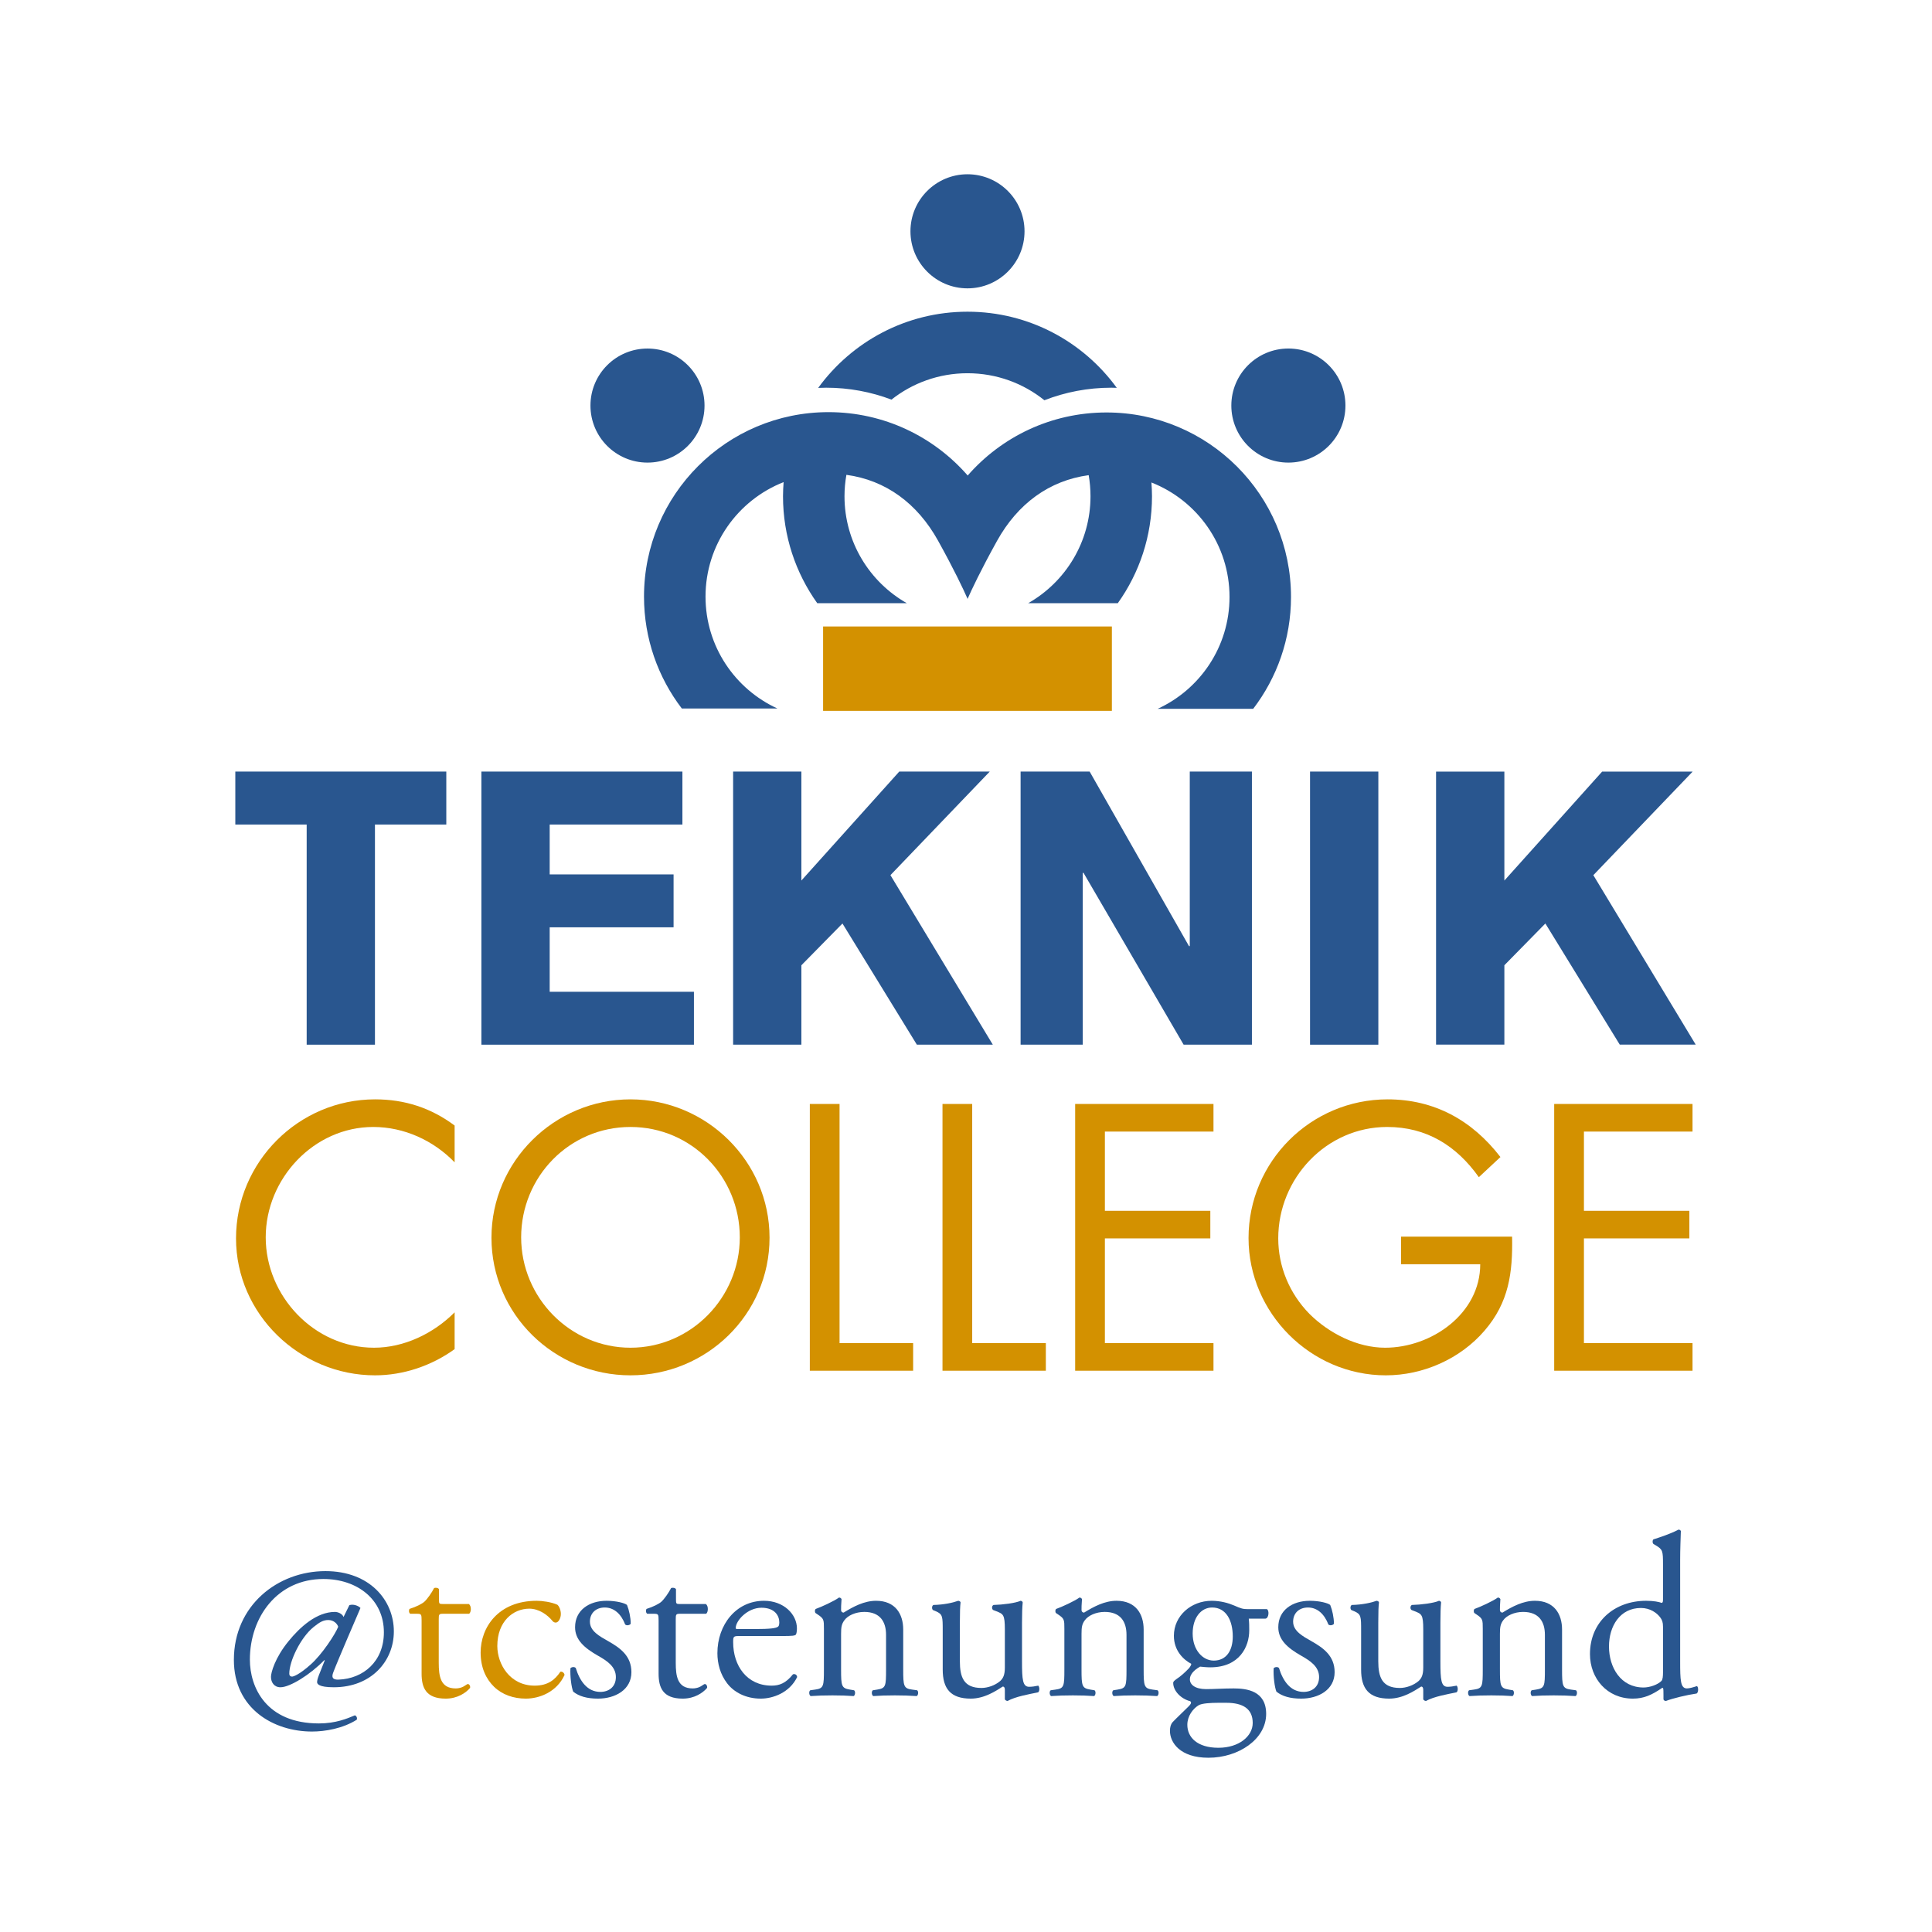
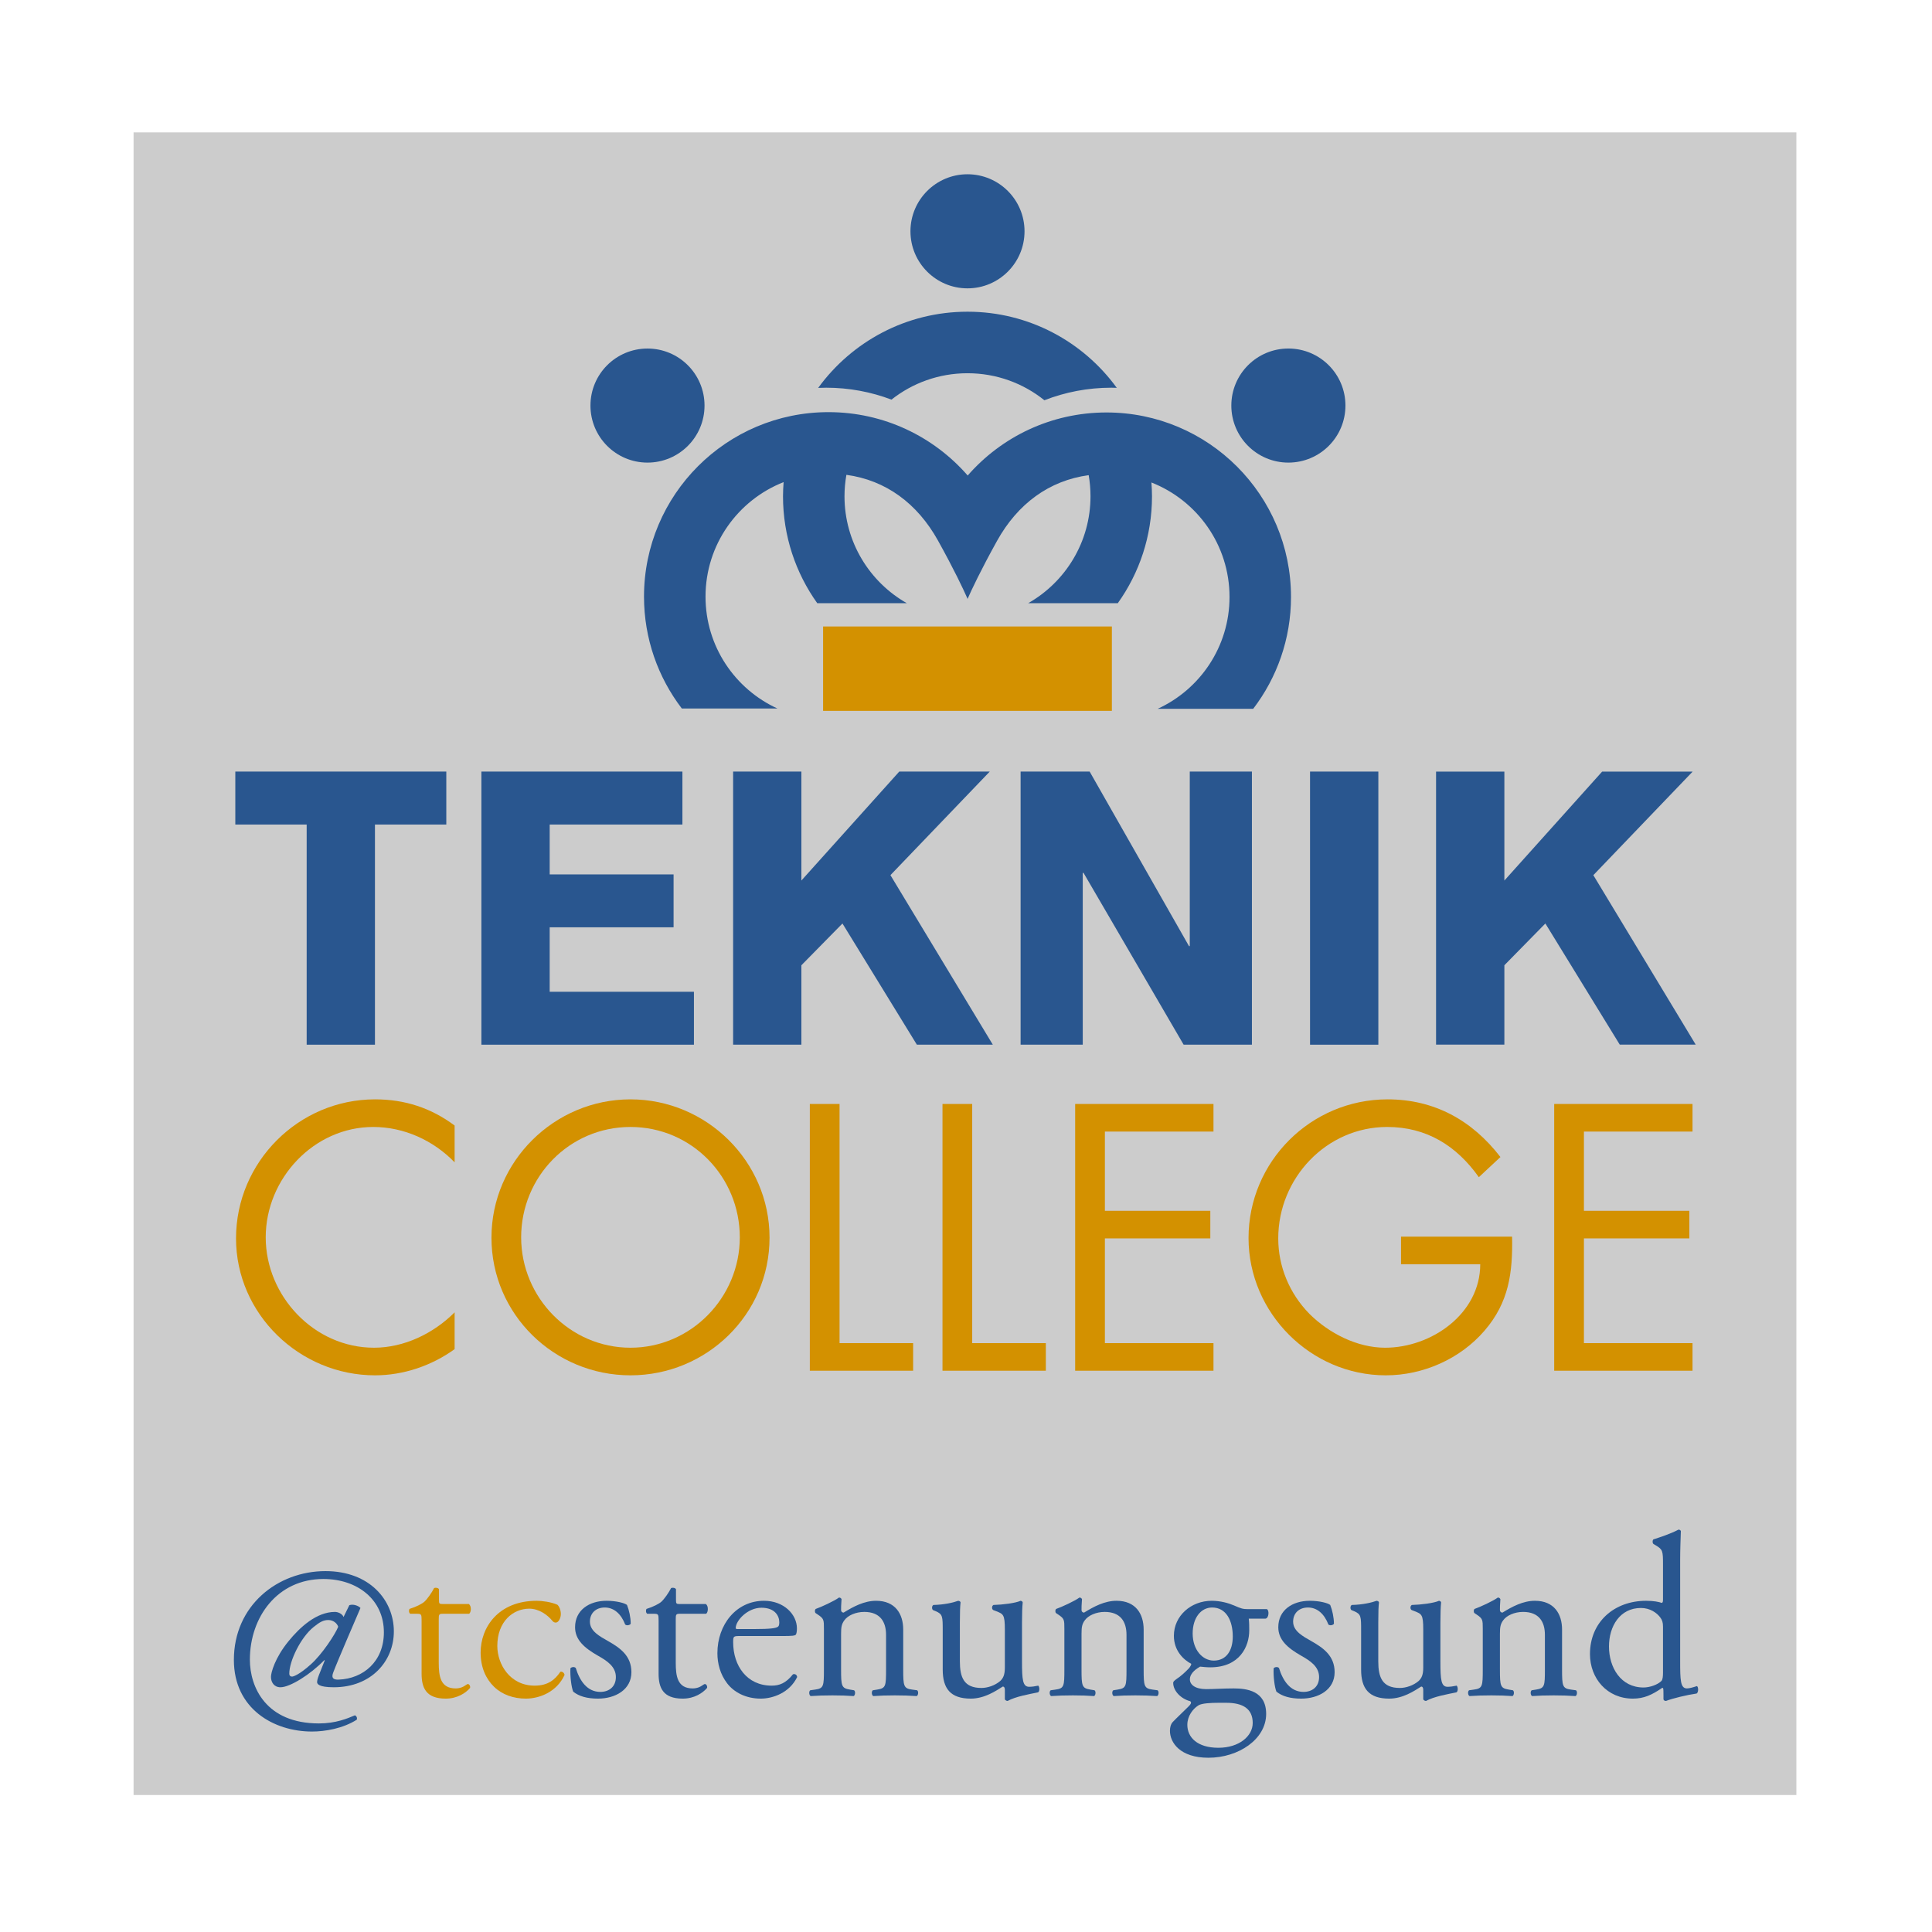
<svg xmlns="http://www.w3.org/2000/svg" viewBox="0 0 500 500" height="533.333" width="533.333" xml:space="preserve" id="svg2" version="1.1">
  <defs id="defs6" />
-   <g id="layer3" transform="translate(33.63313,64.75603)" />
+   <g id="layer3" transform="translate(33.63313,64.75603)">
+     <rect style="display:inline;fill:#000000;fill-opacity:0.2;stroke-width:0.938" id="rect1" width="430.334" height="430.287" x="209.907" y="376.165" ry="0" transform="translate(-208.9723,-406.6577)" />
+   </g>
  <g id="layer1" style="display:inline" transform="translate(-175.3392,-341.9017)">
    <text xml:space="preserve" style="font-style:normal;font-weight:normal;line-height:0%;font-family:sans-serif;letter-spacing:100px;word-spacing:0px;fill:#000000;fill-opacity:1;stroke:none;stroke-width:1px;stroke-linecap:butt;stroke-linejoin:miter;stroke-opacity:1" x="229.75" y="770.64" id="text4217">
      <tspan id="tspan4219" x="229.75" y="770.64" style="font-size:40px;line-height:1.25"> </tspan>
    </text>
    <g id="g4301">
      <g style="fill:#29568f;fill-opacity:1" transform="matrix(1.333333,0,0,-1.333333,236.2383,541.5838)" id="g14">
        <path id="path16" style="fill:#29568f;fill-opacity:1;fill-rule:nonzero;stroke:none" d="M 0,0 H 40.953 V -10.281 H 27.103 V -53.013 H 13.851 v 42.732 H 0 Z" />
      </g>
      <g style="fill:#29568f;fill-opacity:1" transform="matrix(1.333333,0,0,-1.333333,299.9232,612.2681)" id="g18">
        <path id="path20" style="fill:#29568f;fill-opacity:1;fill-rule:nonzero;stroke:none" d="M 0,0 V 53.013 H 39.018 V 42.732 H 13.256 V 33.053 H 37.303 V 22.785 H 13.256 V 10.273 H 41.253 V 0 Z" />
      </g>
      <g style="fill:#29568f;fill-opacity:1" transform="matrix(1.333333,0,0,-1.333333,365.0716,541.5838)" id="g22">
        <path id="path24" style="fill:#29568f;fill-opacity:1;fill-rule:nonzero;stroke:none" d="M 0,0 H 13.247 V -21.15 L 32.248,0 H 49.814 L 30.533,-20.103 50.408,-53.013 H 35.666 l -14.445,23.525 -7.974,-8.111 V -53.013 H 0 Z" />
      </g>
      <g style="fill:#29568f;fill-opacity:1" transform="matrix(1.333333,0,0,-1.333333,439.47,541.5838)" id="g26">
        <path id="path28" style="fill:#29568f;fill-opacity:1;fill-rule:nonzero;stroke:none" d="m 0,0 h 13.402 l 19.282,-33.878 h 0.152 V 0 H 44.898 V -53.013 H 31.645 L 12.211,-19.658 H 12.063 V -53.013 H 0 Z" />
      </g>
      <path id="path30" style="fill:#29568f;fill-opacity:1;fill-rule:nonzero;stroke:none" d="m 514.376,541.585 h 17.677 v 70.684 h -17.677 z" />
      <g style="fill:#29568f;fill-opacity:1" transform="matrix(1.333333,0,0,-1.333333,546.9909,541.5929)" id="g32">
        <path id="path34" style="fill:#29568f;fill-opacity:1;fill-rule:nonzero;stroke:none" d="M 0,0 H 13.258 V -21.147 L 32.235,0 H 49.802 L 30.528,-20.1 50.399,-52.995 H 35.657 l -14.442,23.514 -7.957,-8.107 V -52.995 H 0 Z" />
      </g>
      <g style="fill:#d39100;fill-opacity:1" transform="matrix(1.333333,0,0,-1.333333,292.9961,642.7108)" id="g44">
        <path id="path46" style="fill:#d39100;fill-opacity:1;fill-rule:nonzero;stroke:none" d="m 0,0 c -4.116,4.254 -9.815,6.863 -15.791,6.863 -11.533,0 -20.876,-10.023 -20.876,-21.422 0,-11.402 9.413,-21.425 21.014,-21.425 5.838,0 11.537,2.746 15.653,6.867 v -7.141 c -4.461,-3.23 -9.957,-5.086 -15.448,-5.086 -14.624,0 -26.983,11.883 -26.983,26.578 0,14.832 12.152,26.989 26.983,26.989 5.766,0 10.852,-1.649 15.448,-5.082 z" />
      </g>
      <g style="fill:#d39100;fill-opacity:1" transform="matrix(1.333333,0,0,-1.333333,310.2136,662.1222)" id="g48">
        <path id="path50" style="fill:#d39100;fill-opacity:1;fill-rule:nonzero;stroke:none" d="m 0,0 c 0,-11.676 9.473,-21.426 21.219,-21.426 11.746,0 21.219,9.75 21.219,21.426 0,11.742 -9.34,21.422 -21.219,21.422 C 9.34,21.422 0,11.742 0,0 m 48.211,-0.07 c 0,-14.899 -12.225,-26.715 -26.992,-26.715 -14.758,0 -26.982,11.816 -26.982,26.715 0,14.832 12.224,26.851 26.982,26.851 14.767,0 26.992,-12.019 26.992,-26.851" />
      </g>
      <g style="fill:#d39100;fill-opacity:1" transform="matrix(1.333333,0,0,-1.333333,392.6159,689.5025)" id="g52">
        <path id="path54" style="fill:#d39100;fill-opacity:1;fill-rule:nonzero;stroke:none" d="M 0,0 H 14.281 V -5.355 H -5.771 V 46.422 H 0 Z" />
      </g>
      <g style="fill:#d39100;fill-opacity:1" transform="matrix(1.333333,0,0,-1.333333,426.944,689.5025)" id="g56">
        <path id="path58" style="fill:#d39100;fill-opacity:1;fill-rule:nonzero;stroke:none" d="M 0,0 H 14.293 V -5.355 H -5.766 V 46.422 H 0 Z" />
      </g>
      <g style="fill:#d39100;fill-opacity:1" transform="matrix(1.333333,0,0,-1.333333,453.5899,627.6066)" id="g60">
        <path id="path62" style="fill:#d39100;fill-opacity:1;fill-rule:nonzero;stroke:none" d="M 0,0 H 26.848 V -5.359 H 5.77 v -15.379 h 20.464 v -5.356 H 5.77 v -20.328 h 21.078 v -5.355 H 0 Z" />
      </g>
      <g style="fill:#d39100;fill-opacity:1" transform="matrix(1.333333,0,0,-1.333333,566.668,661.9452)" id="g64">
        <path id="path66" style="fill:#d39100;fill-opacity:1;fill-rule:nonzero;stroke:none" d="m 0,0 c 0.137,-7 -0.617,-12.773 -5.359,-18.258 -4.739,-5.504 -11.946,-8.66 -19.153,-8.66 -14.558,0 -26.644,12.09 -26.644,26.645 0,14.836 12.086,26.921 26.984,26.921 9.067,0 16.41,-4.054 21.91,-11.195 l -4.191,-3.91 c -4.328,6.109 -10.16,9.746 -17.789,9.746 -11.809,0 -21.149,-9.953 -21.149,-21.629 0,-5.496 2.203,-10.715 6.039,-14.629 3.782,-3.777 9.278,-6.59 14.704,-6.59 8.992,0 18.464,6.59 18.464,16.204 H -21.559 V 0 Z" />
      </g>
      <g style="fill:#d39100;fill-opacity:1" transform="matrix(1.333333,0,0,-1.333333,577.5639,627.6066)" id="g68">
        <path id="path70" style="fill:#d39100;fill-opacity:1;fill-rule:nonzero;stroke:none" d="M 0,0 H 26.849 V -5.359 H 5.771 v -15.379 h 20.464 v -5.356 H 5.771 v -20.328 h 21.078 v -5.355 H 0 Z" />
      </g>
      <path id="path72" style="fill:#d39100;fill-opacity:1;fill-rule:nonzero;stroke:none" d="m 388.356,504.033 h 74.735 v 21.839 h -74.735 z" />
      <g style="fill:#29568f;fill-opacity:1" transform="matrix(1.333333,0,0,-1.333333,440.4857,401.7609)" id="g74">
        <path id="path76" style="fill:#29568f;fill-opacity:1;fill-rule:nonzero;stroke:none" d="m 0,0 c 0,-6.116 -4.953,-11.075 -11.072,-11.075 -6.108,0 -11.069,4.959 -11.069,11.075 0,6.112 4.961,11.071 11.069,11.071 C -4.953,11.071 0,6.112 0,0" />
      </g>
      <g style="fill:#29568f;fill-opacity:1" transform="matrix(1.333333,0,0,-1.333333,357.6693,446.8612)" id="g78">
        <path id="path80" style="fill:#29568f;fill-opacity:1;fill-rule:nonzero;stroke:none" d="m 0,0 c 0,-6.116 -4.949,-11.071 -11.071,-11.071 -6.11,0 -11.069,4.955 -11.069,11.071 0,6.116 4.959,11.067 11.069,11.067 C -4.949,11.067 0,6.116 0,0" />
      </g>
      <g style="fill:#29568f;fill-opacity:1" transform="matrix(1.333333,0,0,-1.333333,523.5377,446.8612)" id="g82">
        <path id="path84" style="fill:#29568f;fill-opacity:1;fill-rule:nonzero;stroke:none" d="m 0,0 c 0,-6.116 -4.957,-11.071 -11.078,-11.071 -6.11,0 -11.07,4.955 -11.07,11.071 0,6.116 4.96,11.071 11.07,11.071 C -4.957,11.071 0,6.116 0,0" />
      </g>
      <g style="fill:#29568f;fill-opacity:1" transform="matrix(1.333333,0,0,-1.333333,389.1536,442.2388)" id="g86">
        <path id="path88" style="fill:#29568f;fill-opacity:1;fill-rule:nonzero;stroke:none" d="m 0,0 c 4.458,0 8.733,-0.821 12.671,-2.313 4.062,3.206 9.183,5.121 14.762,5.121 5.652,0 10.836,-1.964 14.921,-5.242 C 46.39,-0.863 50.769,0 55.358,0 55.714,0 56.054,-0.021 56.405,-0.027 49.901,8.924 39.343,14.751 27.433,14.751 15.511,14.751 4.962,8.917 -1.552,-0.038 -1.036,-0.021 -0.515,0 0,0" />
      </g>
      <g style="fill:#29568f;fill-opacity:1" transform="matrix(1.333333,0,0,-1.333333,461.6992,448.6477)" id="g90">
        <path id="path92" style="fill:#29568f;fill-opacity:1;fill-rule:nonzero;stroke:none" d="m 0,0 c -10.762,0 -20.406,-4.744 -26.961,-12.26 v 0.045 c -6.57,7.524 -16.227,12.278 -26.997,12.278 -19.779,0 -35.811,-16.034 -35.811,-35.81 0,-8.165 2.742,-15.692 7.34,-21.713 h 18.553 c -8.232,3.768 -13.953,12.066 -13.953,21.713 0,10.109 6.286,18.745 15.159,22.227 -0.07,-0.905 -0.119,-1.817 -0.119,-2.74 0,-7.742 2.466,-14.898 6.644,-20.757 h 17.385 c -7.22,4.102 -12.094,11.862 -12.094,20.757 0,1.419 0.131,2.806 0.37,4.155 7.642,-1.038 13.759,-5.536 17.773,-12.75 3.143,-5.662 4.918,-9.435 5.723,-11.262 v -0.12 c 0.797,1.809 2.574,5.604 5.746,11.318 4.012,7.217 10.14,11.716 17.785,12.749 0.23,-1.328 0.352,-2.694 0.352,-4.09 0,-8.895 -4.875,-16.655 -12.09,-20.757 h 17.39 c 4.184,5.859 6.637,13.015 6.637,20.757 0,0.9 -0.047,1.788 -0.113,2.671 8.875,-3.483 15.16,-12.116 15.16,-22.225 0,-9.639 -5.723,-17.943 -13.953,-21.709 h 18.547 c 4.601,6.024 7.34,13.547 7.34,21.709 C 35.813,-16.038 19.781,0 0,0" />
      </g>
      <g id="text4221" style="font-style:normal;font-weight:normal;font-size:40px;line-height:125%;font-family:sans-serif;letter-spacing:0px;word-spacing:0px;fill:#29568f;fill-opacity:1;stroke:none;stroke-width:1px;stroke-linecap:butt;stroke-linejoin:miter;stroke-opacity:1" />
      <g id="g4283">
        <path transform="translate(0,4.7412109e-6)" d="m 332.327,756.184 c -4.56,0 -8.16,2.46 -8.16,6.84 0,3.3 2.46,5.4 5.94,7.38 2.22,1.26 4.62,2.76 4.62,5.52 0,2.58 -1.86,3.84 -4.02,3.84 -3.42,0 -5.34,-2.88 -6.36,-6.18 -0.3,-0.36 -1.08,-0.3 -1.38,0.06 -0.12,1.98 0.24,4.92 0.72,6.06 1.5,1.2 3.6,1.8 6.42,1.8 4.44,0 8.64,-2.28 8.64,-6.84 0,-4.26 -2.94,-6.3 -6.12,-8.1 -2.1,-1.2 -4.62,-2.52 -4.62,-4.98 0,-2.16 1.5,-3.66 3.84,-3.66 2.46,0 4.26,1.74 5.28,4.38 0.3,0.36 1.2,0.24 1.44,-0.18 0,-1.62 -0.42,-3.54 -0.96,-4.86 -0.54,-0.48 -2.76,-1.08 -5.28,-1.08 z" style="font-style:normal;font-variant:normal;font-weight:normal;font-stretch:normal;font-size:60px;line-height:125%;font-family:'Adobe Garamond Pro';-inkscape-font-specification:'Adobe Garamond Pro';letter-spacing:0px;word-spacing:0px;display:inline;fill:#29568f;fill-opacity:1;stroke:none;stroke-width:1px;stroke-linecap:butt;stroke-linejoin:miter;stroke-opacity:1" id="path4242" />
        <path transform="translate(0,4.7412109e-6)" d="m 358.083,759.544 c 0.54,-0.36 0.66,-1.98 -0.06,-2.52 h -6.66 c -1.02,0 -1.08,-0.06 -1.08,-1.14 v -2.7 c -0.24,-0.42 -0.96,-0.42 -1.26,-0.3 -0.6,1.2 -1.74,2.82 -2.52,3.54 -0.6,0.54 -2.1,1.32 -3.84,1.86 -0.24,0.36 -0.18,1.02 0.18,1.26 h 1.68 c 1.2,0 1.26,0.12 1.26,1.74 v 13.74 c 0,3.6 1.08,6.48 6.24,6.48 3.06,0 5.22,-1.5 6.3,-2.76 0.12,-0.36 -0.12,-1.02 -0.6,-1.02 -0.18,0 -0.96,0.66 -1.5,0.84 -0.48,0.18 -1.02,0.3 -1.62,0.3 -3.96,0 -4.38,-3.18 -4.38,-6.66 v -11.22 c 0,-1.26 0.06,-1.44 1.08,-1.44 z" style="font-style:normal;font-variant:normal;font-weight:normal;font-stretch:normal;font-size:60px;line-height:125%;font-family:'Adobe Garamond Pro';-inkscape-font-specification:'Adobe Garamond Pro';letter-spacing:0px;word-spacing:0px;display:inline;fill:#29568f;fill-opacity:1;stroke:none;stroke-width:1px;stroke-linecap:butt;stroke-linejoin:miter;stroke-opacity:1" id="path4244" />
        <path transform="translate(0,4.7412109e-6)" d="m 377.801,765.304 c 2.52,0 3.36,-0.06 3.54,-0.42 0.12,-0.24 0.24,-0.72 0.24,-1.56 0,-3.6 -3.36,-7.14 -8.52,-7.14 -7.2,0 -12.06,6.18 -12.06,13.56 0,2.64 0.72,5.46 2.52,7.8 1.74,2.28 4.8,3.96 8.7,3.96 3.12,0 7.44,-1.5 9.42,-5.58 -0.06,-0.54 -0.48,-0.9 -1.08,-0.72 -1.86,2.34 -3.54,2.94 -5.52,2.94 -6.42,0 -9.96,-5.16 -9.96,-11.22 0,-1.5 0.06,-1.62 1.62,-1.62 z m -11.64,-1.8 c -0.42,0 -0.42,-0.18 -0.42,-0.3 0.06,-1.98 3.12,-5.22 6.66,-5.22 3.48,0 4.62,2.1 4.62,3.78 0,0.78 -0.18,1.02 -0.36,1.14 -0.48,0.36 -1.8,0.6 -6.24,0.6 z" style="font-style:normal;font-variant:normal;font-weight:normal;font-stretch:normal;font-size:60px;line-height:125%;font-family:'Adobe Garamond Pro';-inkscape-font-specification:'Adobe Garamond Pro';letter-spacing:0px;word-spacing:0px;display:inline;fill:#29568f;fill-opacity:1;stroke:none;stroke-width:1px;stroke-linecap:butt;stroke-linejoin:miter;stroke-opacity:1" id="path4246" />
        <path transform="translate(0,4.7412109e-6)" d="m 388.57,773.944 c 0,4.32 -0.06,4.92 -2.28,5.22 l -1.26,0.18 c -0.42,0.3 -0.3,1.32 0.12,1.5 1.68,-0.12 3.48,-0.18 5.64,-0.18 2.1,0 3.84,0.06 5.46,0.18 0.42,-0.18 0.54,-1.2 0.12,-1.5 l -1.08,-0.18 c -2.16,-0.36 -2.28,-0.9 -2.28,-5.22 v -9.18 c 0,-1.74 0.12,-2.58 0.9,-3.6 0.84,-1.14 2.82,-2.1 5.1,-2.1 4.08,0 5.64,2.52 5.64,5.94 v 8.94 c 0,4.32 -0.06,4.86 -2.28,5.22 l -1.14,0.18 c -0.42,0.3 -0.3,1.32 0.12,1.5 1.62,-0.12 3.42,-0.18 5.58,-0.18 2.1,0 3.84,0.06 5.64,0.18 0.42,-0.18 0.54,-1.2 0.12,-1.5 l -1.32,-0.18 c -2.16,-0.3 -2.28,-0.9 -2.28,-5.22 v -10.32 c 0,-4.02 -2.04,-7.44 -7.02,-7.44 -3.06,0 -5.88,1.5 -8.4,3.06 -0.42,0 -0.66,-0.3 -0.66,-0.66 0,-0.54 0,-1.44 0.12,-2.82 -0.12,-0.3 -0.42,-0.42 -0.66,-0.42 -1.2,0.9 -4.62,2.46 -6,2.94 -0.3,0.18 -0.3,0.84 -0.06,1.08 l 0.54,0.36 c 1.62,1.08 1.62,1.38 1.62,3.72 z" style="font-style:normal;font-variant:normal;font-weight:normal;font-stretch:normal;font-size:60px;line-height:125%;font-family:'Adobe Garamond Pro';-inkscape-font-specification:'Adobe Garamond Pro';letter-spacing:0px;word-spacing:0px;display:inline;fill:#29568f;fill-opacity:1;stroke:none;stroke-width:1px;stroke-linecap:butt;stroke-linejoin:miter;stroke-opacity:1" id="path4248" />
        <path transform="translate(0,4.7412109e-6)" d="m 423.754,761.824 c 0,-2.94 0.06,-4.2 0.18,-5.22 -0.06,-0.24 -0.24,-0.36 -0.6,-0.42 -1.32,0.48 -3.66,1.02 -6.42,1.08 -0.42,0.18 -0.48,1.02 -0.12,1.32 l 0.72,0.3 c 1.8,0.78 1.8,1.32 1.8,5.1 v 10.02 c 0,4.86 1.98,7.5 7.26,7.5 3.54,0 6.48,-1.98 8.28,-3.12 0.36,0 0.54,0.3 0.54,0.84 v 2.46 c 0.12,0.24 0.42,0.42 0.72,0.42 2.04,-1.14 5.52,-1.74 7.86,-2.22 0.48,-0.24 0.42,-1.44 0.06,-1.74 -0.84,0.18 -1.62,0.3 -2.34,0.3 -1.68,0 -1.86,-1.8 -1.86,-6.54 v -10.08 c 0,-2.22 0.06,-4.08 0.18,-5.22 -0.06,-0.24 -0.24,-0.36 -0.54,-0.42 -1.32,0.6 -4.62,1.02 -7.02,1.08 -0.48,0.24 -0.48,1.08 -0.06,1.32 l 0.78,0.3 c 1.8,0.72 2.22,0.84 2.22,4.74 v 9.84 c 0,1.86 -0.42,2.76 -1.2,3.48 -1.32,1.14 -3.24,1.8 -4.86,1.8 -4.56,0 -5.58,-2.76 -5.58,-6.9 z" style="font-style:normal;font-variant:normal;font-weight:normal;font-stretch:normal;font-size:60px;line-height:125%;font-family:'Adobe Garamond Pro';-inkscape-font-specification:'Adobe Garamond Pro';letter-spacing:0px;word-spacing:0px;display:inline;fill:#29568f;fill-opacity:1;stroke:none;stroke-width:1px;stroke-linecap:butt;stroke-linejoin:miter;stroke-opacity:1" id="path4250" />
        <path transform="translate(0,4.7412109e-6)" d="m 450.797,773.944 c 0,4.32 -0.06,4.92 -2.28,5.22 l -1.26,0.18 c -0.42,0.3 -0.3,1.32 0.12,1.5 1.68,-0.12 3.48,-0.18 5.64,-0.18 2.1,0 3.84,0.06 5.46,0.18 0.42,-0.18 0.54,-1.2 0.12,-1.5 l -1.08,-0.18 c -2.16,-0.36 -2.28,-0.9 -2.28,-5.22 v -9.18 c 0,-1.74 0.12,-2.58 0.9,-3.6 0.84,-1.14 2.82,-2.1 5.1,-2.1 4.08,0 5.64,2.52 5.64,5.94 v 8.94 c 0,4.32 -0.06,4.86 -2.28,5.22 l -1.14,0.18 c -0.42,0.3 -0.3,1.32 0.12,1.5 1.62,-0.12 3.42,-0.18 5.58,-0.18 2.1,0 3.84,0.06 5.64,0.18 0.42,-0.18 0.54,-1.2 0.12,-1.5 l -1.32,-0.18 c -2.16,-0.3 -2.28,-0.9 -2.28,-5.22 v -10.32 c 0,-4.02 -2.04,-7.44 -7.02,-7.44 -3.06,0 -5.88,1.5 -8.4,3.06 -0.42,0 -0.66,-0.3 -0.66,-0.66 0,-0.54 0,-1.44 0.12,-2.82 -0.12,-0.3 -0.42,-0.42 -0.66,-0.42 -1.2,0.9 -4.62,2.46 -6,2.94 -0.3,0.18 -0.3,0.84 -0.06,1.08 l 0.54,0.36 c 1.62,1.08 1.62,1.38 1.62,3.72 z" style="font-style:normal;font-variant:normal;font-weight:normal;font-stretch:normal;font-size:60px;line-height:125%;font-family:'Adobe Garamond Pro';-inkscape-font-specification:'Adobe Garamond Pro';letter-spacing:0px;word-spacing:0px;display:inline;fill:#29568f;fill-opacity:1;stroke:none;stroke-width:1px;stroke-linecap:butt;stroke-linejoin:miter;stroke-opacity:1" id="path4252" />
        <path transform="translate(0,4.7412109e-6)" d="m 498.34,758.344 c -1.32,0 -1.74,-0.12 -3.66,-0.96 -1.38,-0.6 -3.48,-1.2 -5.76,-1.2 -5.34,0 -9.78,3.9 -9.78,9.06 0,3.84 2.46,6.18 4.5,7.26 0,0.3 -0.3,0.78 -0.6,1.14 -1.02,1.08 -2.16,2.1 -3.18,2.76 -0.66,0.48 -0.9,0.72 -0.9,1.02 0,2.1 2.04,4.14 4.38,4.74 0.54,0.36 0.06,0.9 -0.48,1.44 -1.38,1.38 -3.06,2.94 -4.08,4.02 -0.42,0.48 -0.66,1.26 -0.66,2.22 0,3 2.58,6.96 9.96,6.96 7.8,0 14.94,-4.8 14.94,-11.34 0,-6 -5.04,-6.6 -8.4,-6.6 -2.64,0 -5.1,0.18 -7.14,0.18 -2.82,0 -4.2,-1.14 -4.2,-2.52 0,-1.74 1.92,-2.88 2.64,-3.3 0.72,0.06 1.56,0.18 2.64,0.18 7.62,0 10.08,-5.4 10.08,-9.54 0,-1.02 0,-2.04 -0.12,-3.06 h 4.32 c 0.9,-0.12 1.02,-2.16 0.36,-2.46 z m -5.64,24.24 c 4.32,0 6.84,1.56 6.84,5.22 0,3.42 -3.54,6.42 -8.88,6.42 -5.46,0 -8.04,-2.7 -8.04,-5.94 0,-2.28 1.44,-4.14 2.88,-5.04 0.84,-0.54 3.24,-0.66 5.16,-0.66 z m -3.24,-10.92 c -2.88,0 -5.46,-2.76 -5.46,-7.02 0,-4.08 2.16,-6.72 5.04,-6.72 3.66,0 5.34,3.42 5.34,7.5 0,3.66 -1.68,6.24 -4.92,6.24 z" style="font-style:normal;font-variant:normal;font-weight:normal;font-stretch:normal;font-size:60px;line-height:125%;font-family:'Adobe Garamond Pro';-inkscape-font-specification:'Adobe Garamond Pro';letter-spacing:0px;word-spacing:0px;display:inline;fill:#29568f;fill-opacity:1;stroke:none;stroke-width:1px;stroke-linecap:butt;stroke-linejoin:miter;stroke-opacity:1" id="path4254" />
        <path transform="translate(0,4.7412109e-6)" d="m 514.319,756.184 c -4.56,0 -8.16,2.46 -8.16,6.84 0,3.3 2.46,5.4 5.94,7.38 2.22,1.26 4.62,2.76 4.62,5.52 0,2.58 -1.86,3.84 -4.02,3.84 -3.42,0 -5.34,-2.88 -6.36,-6.18 -0.3,-0.36 -1.08,-0.3 -1.38,0.06 -0.12,1.98 0.24,4.92 0.72,6.06 1.5,1.2 3.6,1.8 6.42,1.8 4.44,0 8.64,-2.28 8.64,-6.84 0,-4.26 -2.94,-6.3 -6.12,-8.1 -2.1,-1.2 -4.62,-2.52 -4.62,-4.98 0,-2.16 1.5,-3.66 3.84,-3.66 2.46,0 4.26,1.74 5.28,4.38 0.3,0.36 1.2,0.24 1.44,-0.18 0,-1.62 -0.42,-3.54 -0.96,-4.86 -0.54,-0.48 -2.76,-1.08 -5.28,-1.08 z" style="font-style:normal;font-variant:normal;font-weight:normal;font-stretch:normal;font-size:60px;line-height:125%;font-family:'Adobe Garamond Pro';-inkscape-font-specification:'Adobe Garamond Pro';letter-spacing:0px;word-spacing:0px;display:inline;fill:#29568f;fill-opacity:1;stroke:none;stroke-width:1px;stroke-linecap:butt;stroke-linejoin:miter;stroke-opacity:1" id="path4256" />
        <path transform="translate(0,4.7412109e-6)" d="m 532.035,761.824 c 0,-2.94 0.06,-4.2 0.18,-5.22 -0.06,-0.24 -0.24,-0.36 -0.6,-0.42 -1.32,0.48 -3.66,1.02 -6.42,1.08 -0.42,0.18 -0.48,1.02 -0.12,1.32 l 0.72,0.3 c 1.8,0.78 1.8,1.32 1.8,5.1 v 10.02 c 0,4.86 1.98,7.5 7.26,7.5 3.54,0 6.48,-1.98 8.28,-3.12 0.36,0 0.54,0.3 0.54,0.84 v 2.46 c 0.12,0.24 0.42,0.42 0.72,0.42 2.04,-1.14 5.52,-1.74 7.86,-2.22 0.48,-0.24 0.42,-1.44 0.06,-1.74 -0.84,0.18 -1.62,0.3 -2.34,0.3 -1.68,0 -1.86,-1.8 -1.86,-6.54 v -10.08 c 0,-2.22 0.06,-4.08 0.18,-5.22 -0.06,-0.24 -0.24,-0.36 -0.54,-0.42 -1.32,0.6 -4.62,1.02 -7.02,1.08 -0.48,0.24 -0.48,1.08 -0.06,1.32 l 0.78,0.3 c 1.8,0.72 2.22,0.84 2.22,4.74 v 9.84 c 0,1.86 -0.42,2.76 -1.2,3.48 -1.32,1.14 -3.24,1.8 -4.86,1.8 -4.56,0 -5.58,-2.76 -5.58,-6.9 z" style="font-style:normal;font-variant:normal;font-weight:normal;font-stretch:normal;font-size:60px;line-height:125%;font-family:'Adobe Garamond Pro';-inkscape-font-specification:'Adobe Garamond Pro';letter-spacing:0px;word-spacing:0px;display:inline;fill:#29568f;fill-opacity:1;stroke:none;stroke-width:1px;stroke-linecap:butt;stroke-linejoin:miter;stroke-opacity:1" id="path4258" />
        <path transform="translate(0,4.7412109e-6)" d="m 559.078,773.944 c 0,4.32 -0.06,4.92 -2.28,5.22 l -1.26,0.18 c -0.42,0.3 -0.3,1.32 0.12,1.5 1.68,-0.12 3.48,-0.18 5.64,-0.18 2.1,0 3.84,0.06 5.46,0.18 0.42,-0.18 0.54,-1.2 0.12,-1.5 l -1.08,-0.18 c -2.16,-0.36 -2.28,-0.9 -2.28,-5.22 v -9.18 c 0,-1.74 0.12,-2.58 0.9,-3.6 0.84,-1.14 2.82,-2.1 5.1,-2.1 4.08,0 5.64,2.52 5.64,5.94 v 8.94 c 0,4.32 -0.06,4.86 -2.28,5.22 l -1.14,0.18 c -0.42,0.3 -0.3,1.32 0.12,1.5 1.62,-0.12 3.42,-0.18 5.58,-0.18 2.1,0 3.84,0.06 5.64,0.18 0.42,-0.18 0.54,-1.2 0.12,-1.5 l -1.32,-0.18 c -2.16,-0.3 -2.28,-0.9 -2.28,-5.22 v -10.32 c 0,-4.02 -2.04,-7.44 -7.02,-7.44 -3.06,0 -5.88,1.5 -8.4,3.06 -0.42,0 -0.66,-0.3 -0.66,-0.66 0,-0.54 0,-1.44 0.12,-2.82 -0.12,-0.3 -0.42,-0.42 -0.66,-0.42 -1.2,0.9 -4.62,2.46 -6,2.94 -0.3,0.18 -0.3,0.84 -0.06,1.08 l 0.54,0.36 c 1.62,1.08 1.62,1.38 1.62,3.72 z" style="font-style:normal;font-variant:normal;font-weight:normal;font-stretch:normal;font-size:60px;line-height:125%;font-family:'Adobe Garamond Pro';-inkscape-font-specification:'Adobe Garamond Pro';letter-spacing:0px;word-spacing:0px;display:inline;fill:#29568f;fill-opacity:1;stroke:none;stroke-width:1px;stroke-linecap:butt;stroke-linejoin:miter;stroke-opacity:1" id="path4260" />
        <path transform="translate(0,4.7412109e-6)" d="m 610.162,745.564 c 0,-2.64 0.12,-5.64 0.18,-7.44 -0.12,-0.24 -0.36,-0.36 -0.6,-0.36 -2.16,1.14 -4.98,2.04 -6.48,2.52 -0.3,0.18 -0.3,1.02 0,1.2 l 0.6,0.36 c 1.8,1.08 1.86,1.44 1.86,4.98 v 9.06 c 0,0.48 -0.06,0.84 -0.36,0.84 -0.66,-0.24 -1.98,-0.54 -4.02,-0.54 -8.16,0 -14.52,5.4 -14.52,13.8 0,6.3 4.44,11.52 11.1,11.52 2.88,0 4.92,-0.96 7.56,-2.76 h 0.24 c 0.12,0.24 0.12,0.96 0.12,1.86 v 1.02 c 0,0.3 0.3,0.48 0.66,0.48 1.68,-0.66 5.4,-1.56 7.92,-1.92 0.54,-0.3 0.48,-1.8 0.06,-1.92 -0.9,0.3 -1.92,0.6 -2.58,0.6 -1.68,0 -1.74,-2.22 -1.74,-6.96 z m -4.44,29.16 c 0,0.96 -0.06,1.86 -0.42,2.22 -0.96,0.96 -3,1.68 -4.62,1.68 -5.88,0 -8.94,-5.16 -8.94,-10.62 0,-5.22 2.82,-9.96 8.28,-9.96 2.34,0 4.14,1.26 5.04,2.52 0.42,0.6 0.66,1.14 0.66,2.34 z" style="font-style:normal;font-variant:normal;font-weight:normal;font-stretch:normal;font-size:60px;line-height:125%;font-family:'Adobe Garamond Pro';-inkscape-font-specification:'Adobe Garamond Pro';letter-spacing:0px;word-spacing:0px;display:inline;fill:#29568f;fill-opacity:1;stroke:none;stroke-width:1px;stroke-linecap:butt;stroke-linejoin:miter;stroke-opacity:1" id="path4262" />
        <g style="font-style:normal;font-weight:normal;font-size:40px;line-height:125%;font-family:sans-serif;letter-spacing:0px;word-spacing:0px;fill:#d39100;fill-opacity:1;stroke:none;stroke-width:1px;stroke-linecap:butt;stroke-linejoin:miter;stroke-opacity:1" id="text3385">
          <path d="m 296.747,759.544 c 0.54,-0.36 0.66,-1.98 -0.06,-2.52 h -6.66 c -1.02,0 -1.08,-0.06 -1.08,-1.14 v -2.7 c -0.24,-0.42 -0.96,-0.42 -1.26,-0.3 -0.6,1.2 -1.74,2.82 -2.52,3.54 -0.6,0.54 -2.1,1.32 -3.84,1.86 -0.24,0.36 -0.18,1.02 0.18,1.26 h 1.68 c 1.2,0 1.26,0.12 1.26,1.74 v 13.74 c 0,3.6 1.08,6.48 6.24,6.48 3.06,0 5.22,-1.5 6.3,-2.76 0.12,-0.36 -0.12,-1.02 -0.6,-1.02 -0.18,0 -0.96,0.66 -1.5,0.84 -0.48,0.18 -1.02,0.3 -1.62,0.3 -3.96,0 -4.38,-3.18 -4.38,-6.66 v -11.22 c 0,-1.26 0.06,-1.44 1.08,-1.44 z" style="font-style:normal;font-variant:normal;font-weight:normal;font-stretch:normal;font-size:60px;font-family:'Adobe Garamond Pro';-inkscape-font-specification:'Adobe Garamond Pro';fill:#d39100;fill-opacity:1" id="path4265" />
          <path d="m 314.245,756.184 c -9.96,0 -14.52,6.9 -14.52,13.38 0,3.9 1.38,6.84 3.48,8.88 2.1,2.04 5.04,3.06 8.22,3.06 3.48,0 7.98,-1.68 10.02,-6.12 -0.06,-0.54 -0.6,-0.96 -1.08,-0.84 -1.38,2.04 -3.18,3.6 -6.66,3.6 -6.42,0 -9.66,-5.58 -9.66,-10.26 0,-6.36 4.08,-9.66 8.28,-9.66 2.46,0 4.68,1.56 6,3.18 0.24,0.3 0.54,0.42 0.84,0.42 0.72,0 1.32,-1.14 1.32,-2.22 0,-1.02 -0.42,-1.98 -0.9,-2.4 -1.62,-0.72 -3.96,-1.02 -5.34,-1.02 z" style="font-style:normal;font-variant:normal;font-weight:normal;font-stretch:normal;font-size:60px;font-family:'Adobe Garamond Pro';-inkscape-font-specification:'Adobe Garamond Pro';fill:#d39100;fill-opacity:1" id="path4267" />
        </g>
        <g style="font-style:normal;font-weight:normal;font-size:40px;line-height:125%;font-family:sans-serif;letter-spacing:0px;word-spacing:0px;fill:#29568f;fill-opacity:1;stroke:none;stroke-width:1px;stroke-linecap:butt;stroke-linejoin:miter;stroke-opacity:1" id="text3386">
          <path d="m 260.287,761.164 c 1.32,0 2.28,0.84 2.58,1.74 -0.72,1.86 -4.2,7.2 -7.14,9.78 -2.88,2.58 -4.44,3.12 -4.8,3.12 -0.42,0 -0.72,-0.24 -0.72,-0.78 0,-3.24 2.94,-9.36 6.3,-12.06 1.56,-1.26 2.52,-1.8 3.78,-1.8 z m 3.96,-0.78 c -0.3,-0.84 -1.44,-1.32 -2.22,-1.32 -4.8,0 -9.12,4.02 -12,7.56 -3.54,4.32 -4.56,8.16 -4.56,9.24 0,1.38 0.78,2.7 2.46,2.7 2.46,0 7.74,-3.3 11.34,-7.02 l 0.12,0.06 -1.5,3.78 c -0.42,1.08 -0.48,1.56 -0.48,1.86 0,0.42 0.36,1.32 4.32,1.32 9.72,0 15.54,-6.78 15.54,-14.46 0,-8.04 -6.24,-15.6 -17.7,-15.6 -12.36,0 -23.7,8.88 -23.7,22.98 0,12.66 10.32,18.54 20.22,18.54 3.36,0 7.98,-0.78 11.58,-3.06 0.18,-0.48 -0.06,-0.96 -0.48,-1.14 -1.98,0.84 -4.98,2.1 -9.3,2.1 -13.74,0 -17.88,-9.42 -17.88,-16.5 0,-11.04 7.14,-20.88 19.02,-20.88 8.82,0 15.66,5.34 15.66,13.8 0,7.56 -5.34,12 -11.7,12.24 -1.56,0.06 -1.92,-0.54 -1.38,-1.92 0.96,-2.58 6.24,-14.82 7.02,-16.62 -0.54,-0.6 -1.92,-1.08 -2.88,-0.72 z" style="font-style:normal;font-variant:normal;font-weight:normal;font-stretch:normal;font-size:60px;font-family:'Adobe Garamond Pro';-inkscape-font-specification:'Adobe Garamond Pro';fill:#29568f;fill-opacity:1" id="path4270" />
        </g>
      </g>
    </g>
  </g>
  <g id="layer2" style="display:none" transform="translate(-175.3392,-341.9017)" />
</svg>
